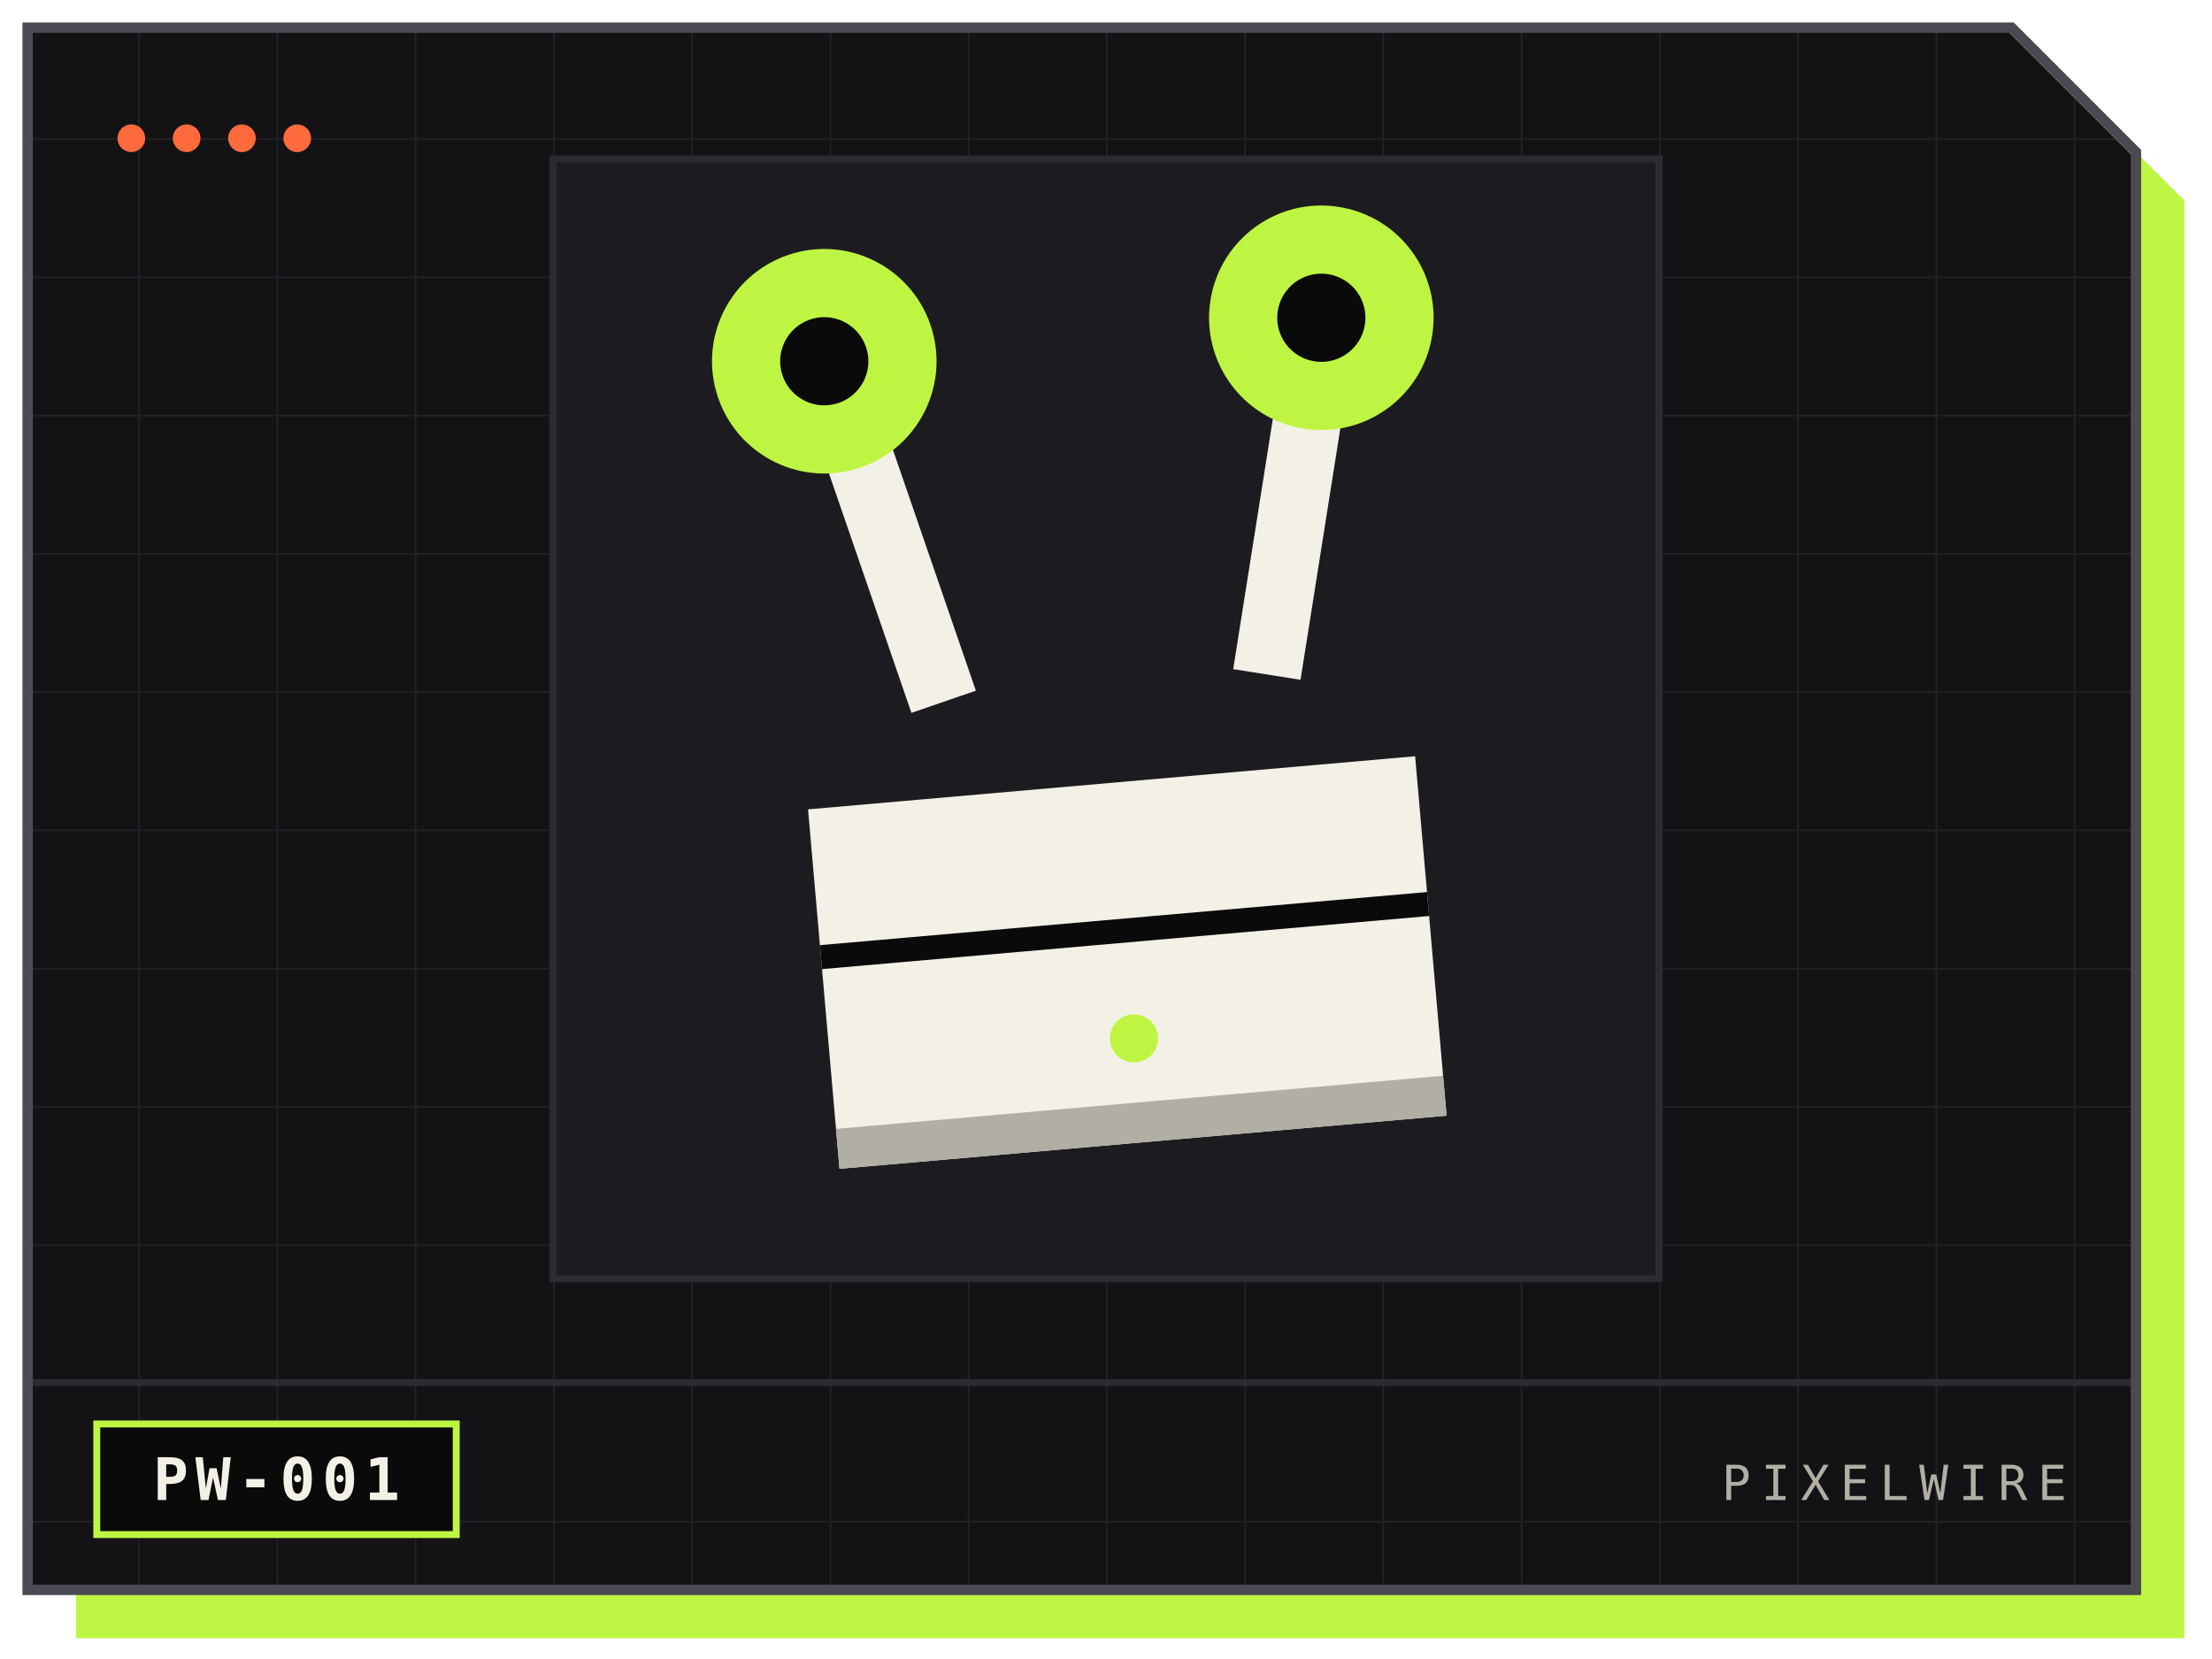
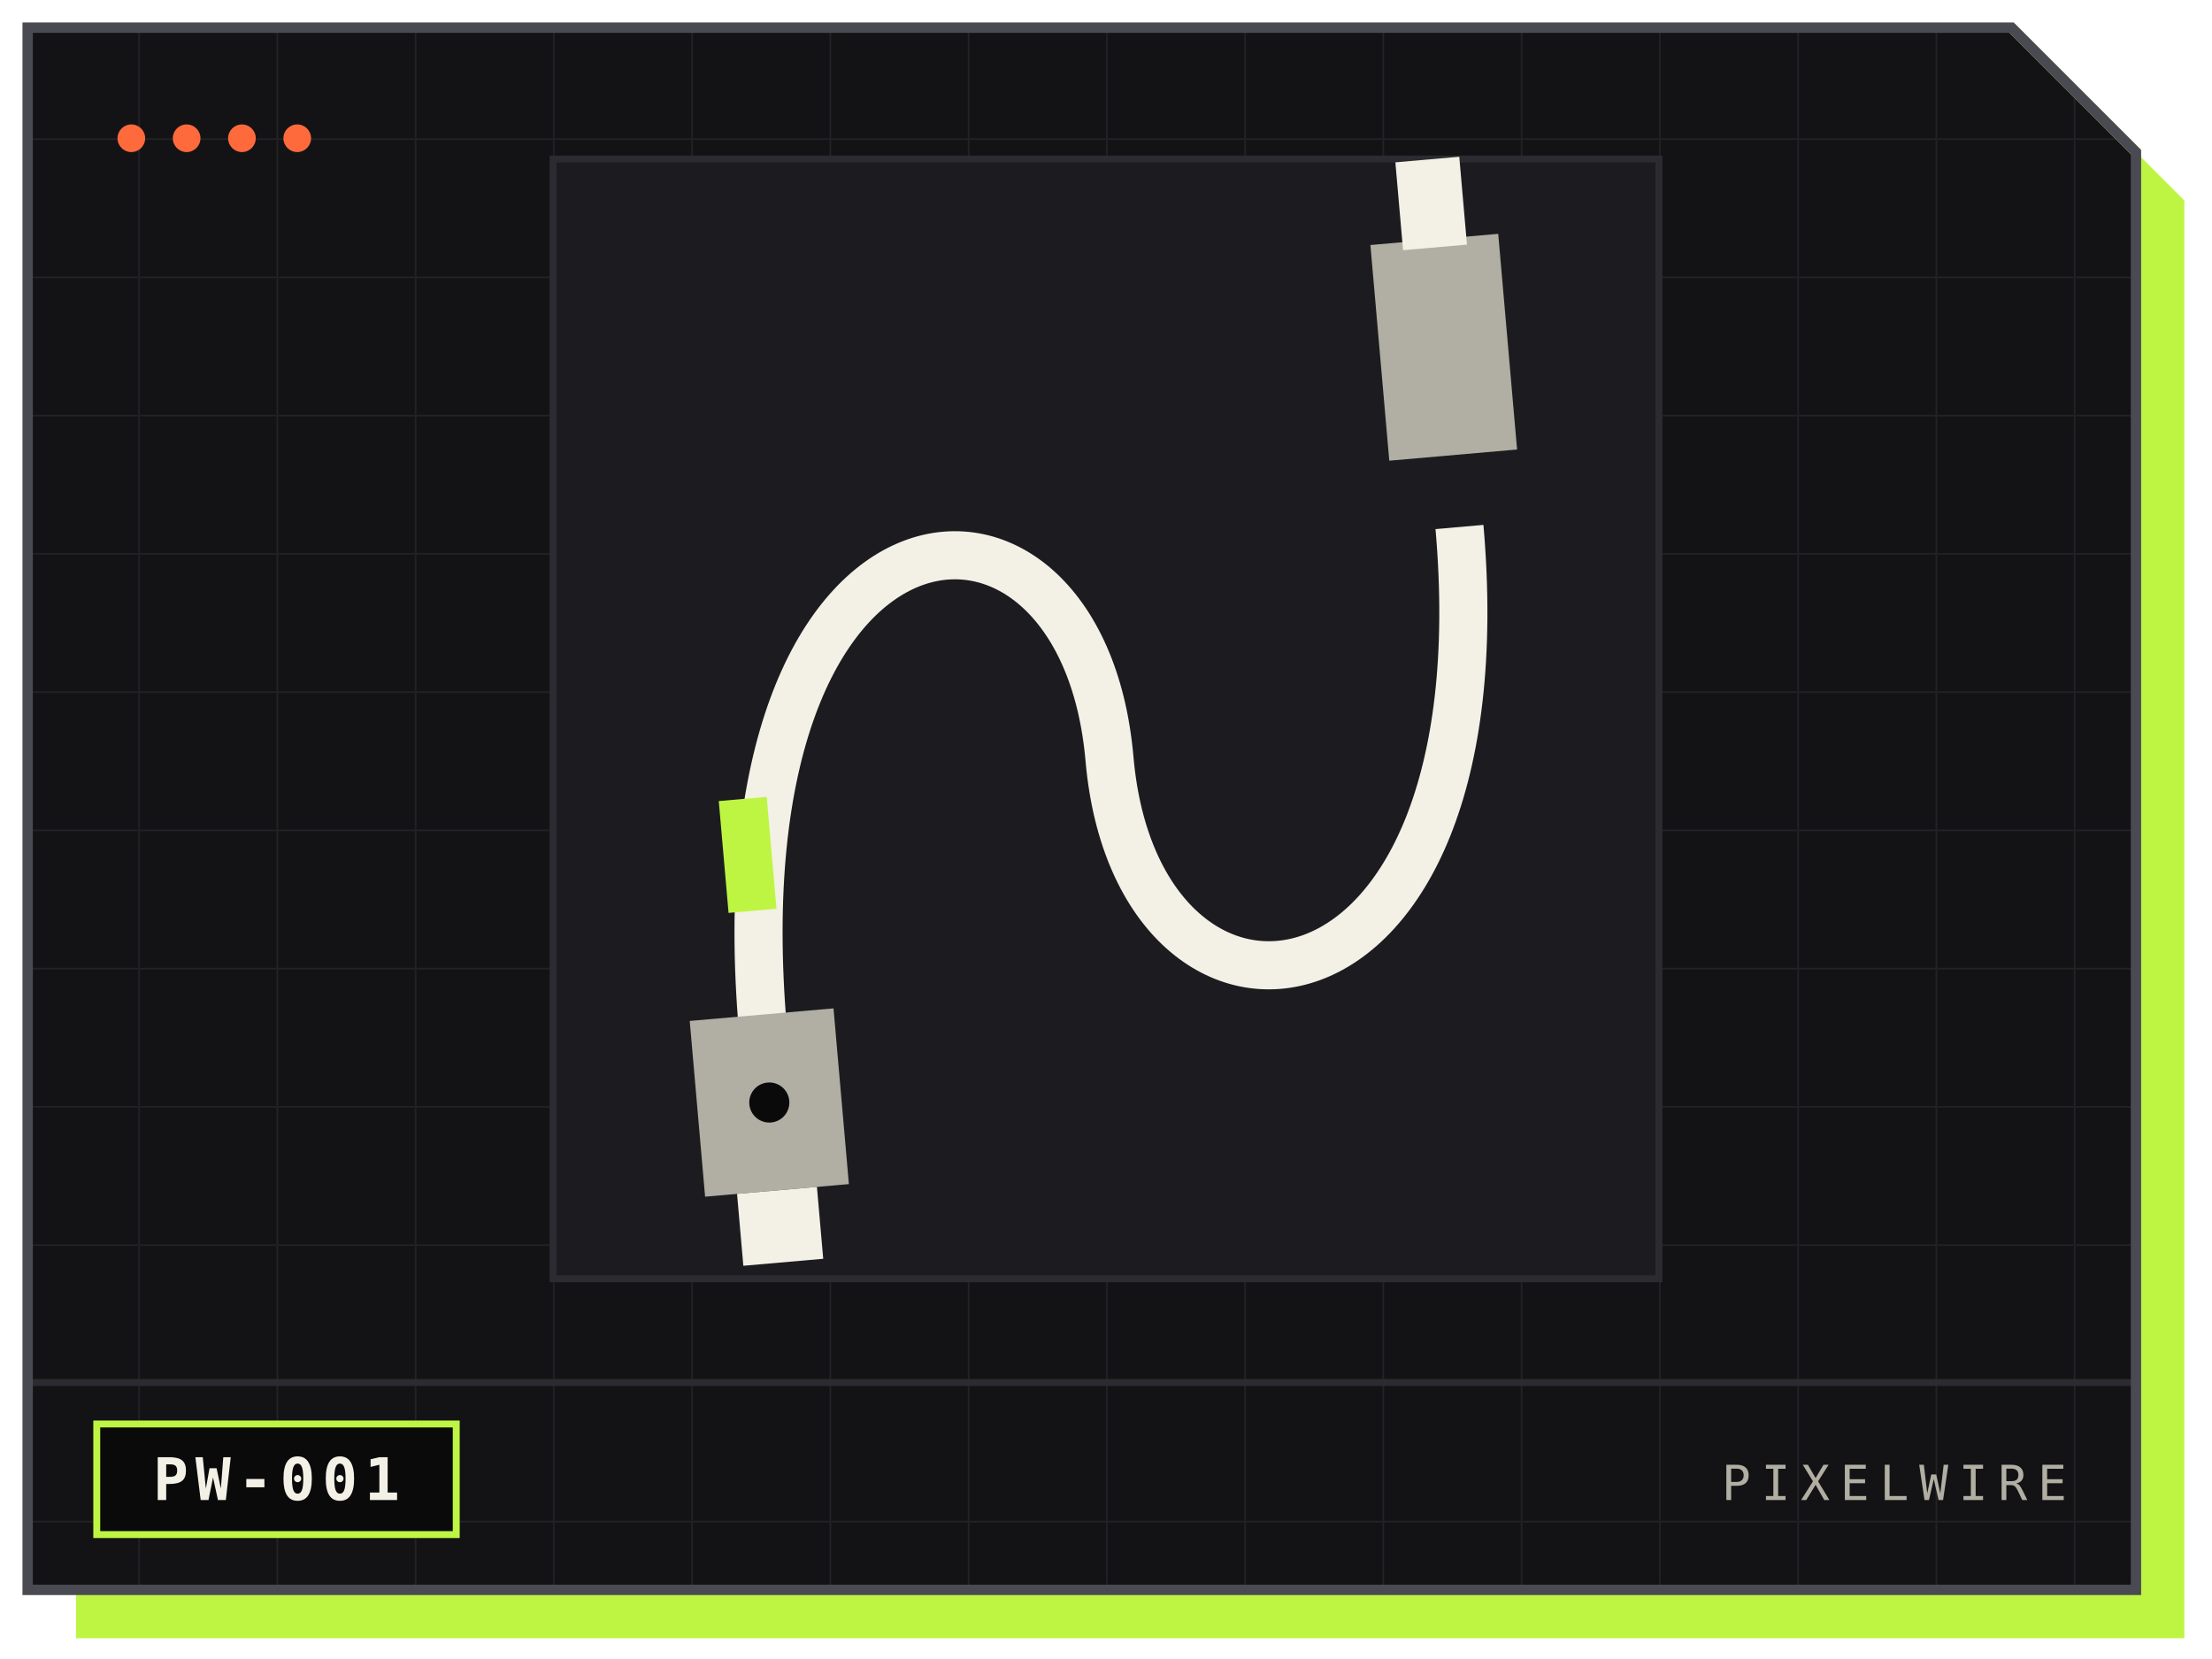
<svg xmlns="http://www.w3.org/2000/svg" viewBox="0 0 640 480" width="640" height="480" role="img">
  <style>.c{fill:#f3f0e6}.C{stroke:#f3f0e6;fill:none}.a{fill:#bef542}.A{stroke:#bef542;fill:none}.s{fill:#ff6a3d}.S{stroke:#ff6a3d;fill:none}.m{fill:#b1aea3}.M{stroke:#b1aea3;fill:none}.d{fill:#0a0a0b}.D{stroke:#0a0a0b;fill:none}.p{fill:#1c1c20}.P{stroke:#1c1c20;fill:none}</style>
  <defs>
    <clipPath id="kPW001">
      <polygon points="8,8 582,8 618,44 618,460 8,460" />
    </clipPath>
    <pattern id="gPW001" width="40" height="40" patternUnits="userSpaceOnUse">
      <path d="M40 0H0V40" fill="none" stroke="#2b2b31" stroke-width="1" />
    </pattern>
  </defs>
  <polygon points="22,22 596,22 632,58 632,474 22,474" fill="#bef542" />
  <polygon points="8,8 582,8 618,44 618,460 8,460" fill="#131315" />
  <g clip-path="url(#kPW001)">
    <rect width="640" height="480" fill="url(#gPW001)" opacity=".55" />
  </g>
  <circle cx="38" cy="40" r="4" class="s" />
  <circle cx="54" cy="40" r="4" class="s" />
  <circle cx="70" cy="40" r="4" class="s" />
  <circle cx="86" cy="40" r="4" class="s" />
  <rect x="160" y="46" width="320" height="324" fill="#1c1c20" stroke="#2b2b31" stroke-width="2" />
  <g transform="translate(320 208) scale(1.16) rotate(-5)">
-     <g transform="translate(-54 -62) rotate(-14)">
-       <rect x="-8" y="-14" width="17" height="70" class="c" />
-       <circle cx="0" cy="-34" r="28" class="a" />
-       <circle cx="0" cy="-34" r="11" class="d" />
-     </g>
-     <g transform="translate(54 -62) rotate(14)">
-       <rect x="-8" y="-14" width="17" height="70" class="c" />
-       <circle cx="0" cy="-34" r="28" class="a" />
-       <circle cx="0" cy="-34" r="11" class="d" />
-     </g>
-     <rect x="-76" y="16" width="152" height="90" class="c" />
-     <rect x="-76" y="50" width="152" height="6" class="d" />
-     <circle cx="0" cy="80" r="6" class="a" />
-     <rect x="-76" y="96" width="152" height="10" class="m" />
+     <path d="M-92 70C-92 -70 0 -70 0 10S92 90 92 -40" class="C" stroke-width="12" />
+     <path d="M-92 40L-92 12" class="A" stroke-width="12" />
+     <path d="M92 -60L92 -86" class="A" stroke-width="12" />
+     <rect x="-110" y="66" width="36" height="44" class="m" />
+     <rect x="-102" y="110" width="20" height="18" class="c" />
+     <rect x="76" y="-112" width="32" height="54" class="m" />
+     <rect x="84" y="-132" width="16" height="22" class="c" />
+     <circle cx="-92" cy="88" r="5" class="d" />
  </g>
  <path d="M8 400H618" stroke="#2b2b31" stroke-width="2" />
  <rect x="28" y="412" width="104" height="32" fill="#0a0a0b" stroke="#bef542" stroke-width="2" />
  <text x="80" y="434" text-anchor="middle" font-family="IBM Plex Mono, ui-monospace, monospace" font-size="17" font-weight="700" letter-spacing="2" fill="#f3f0e6">PW-001</text>
  <text x="598" y="434" text-anchor="end" font-family="IBM Plex Mono, ui-monospace, monospace" font-size="14" letter-spacing="3" fill="#b1aea3">PIXELWIRE</text>
  <path d="M582 8L618 44" stroke="#bef542" stroke-width="3" />
  <polygon points="8,8 582,8 618,44 618,460 8,460" fill="none" stroke="#4a4a53" stroke-width="3" />
</svg>
